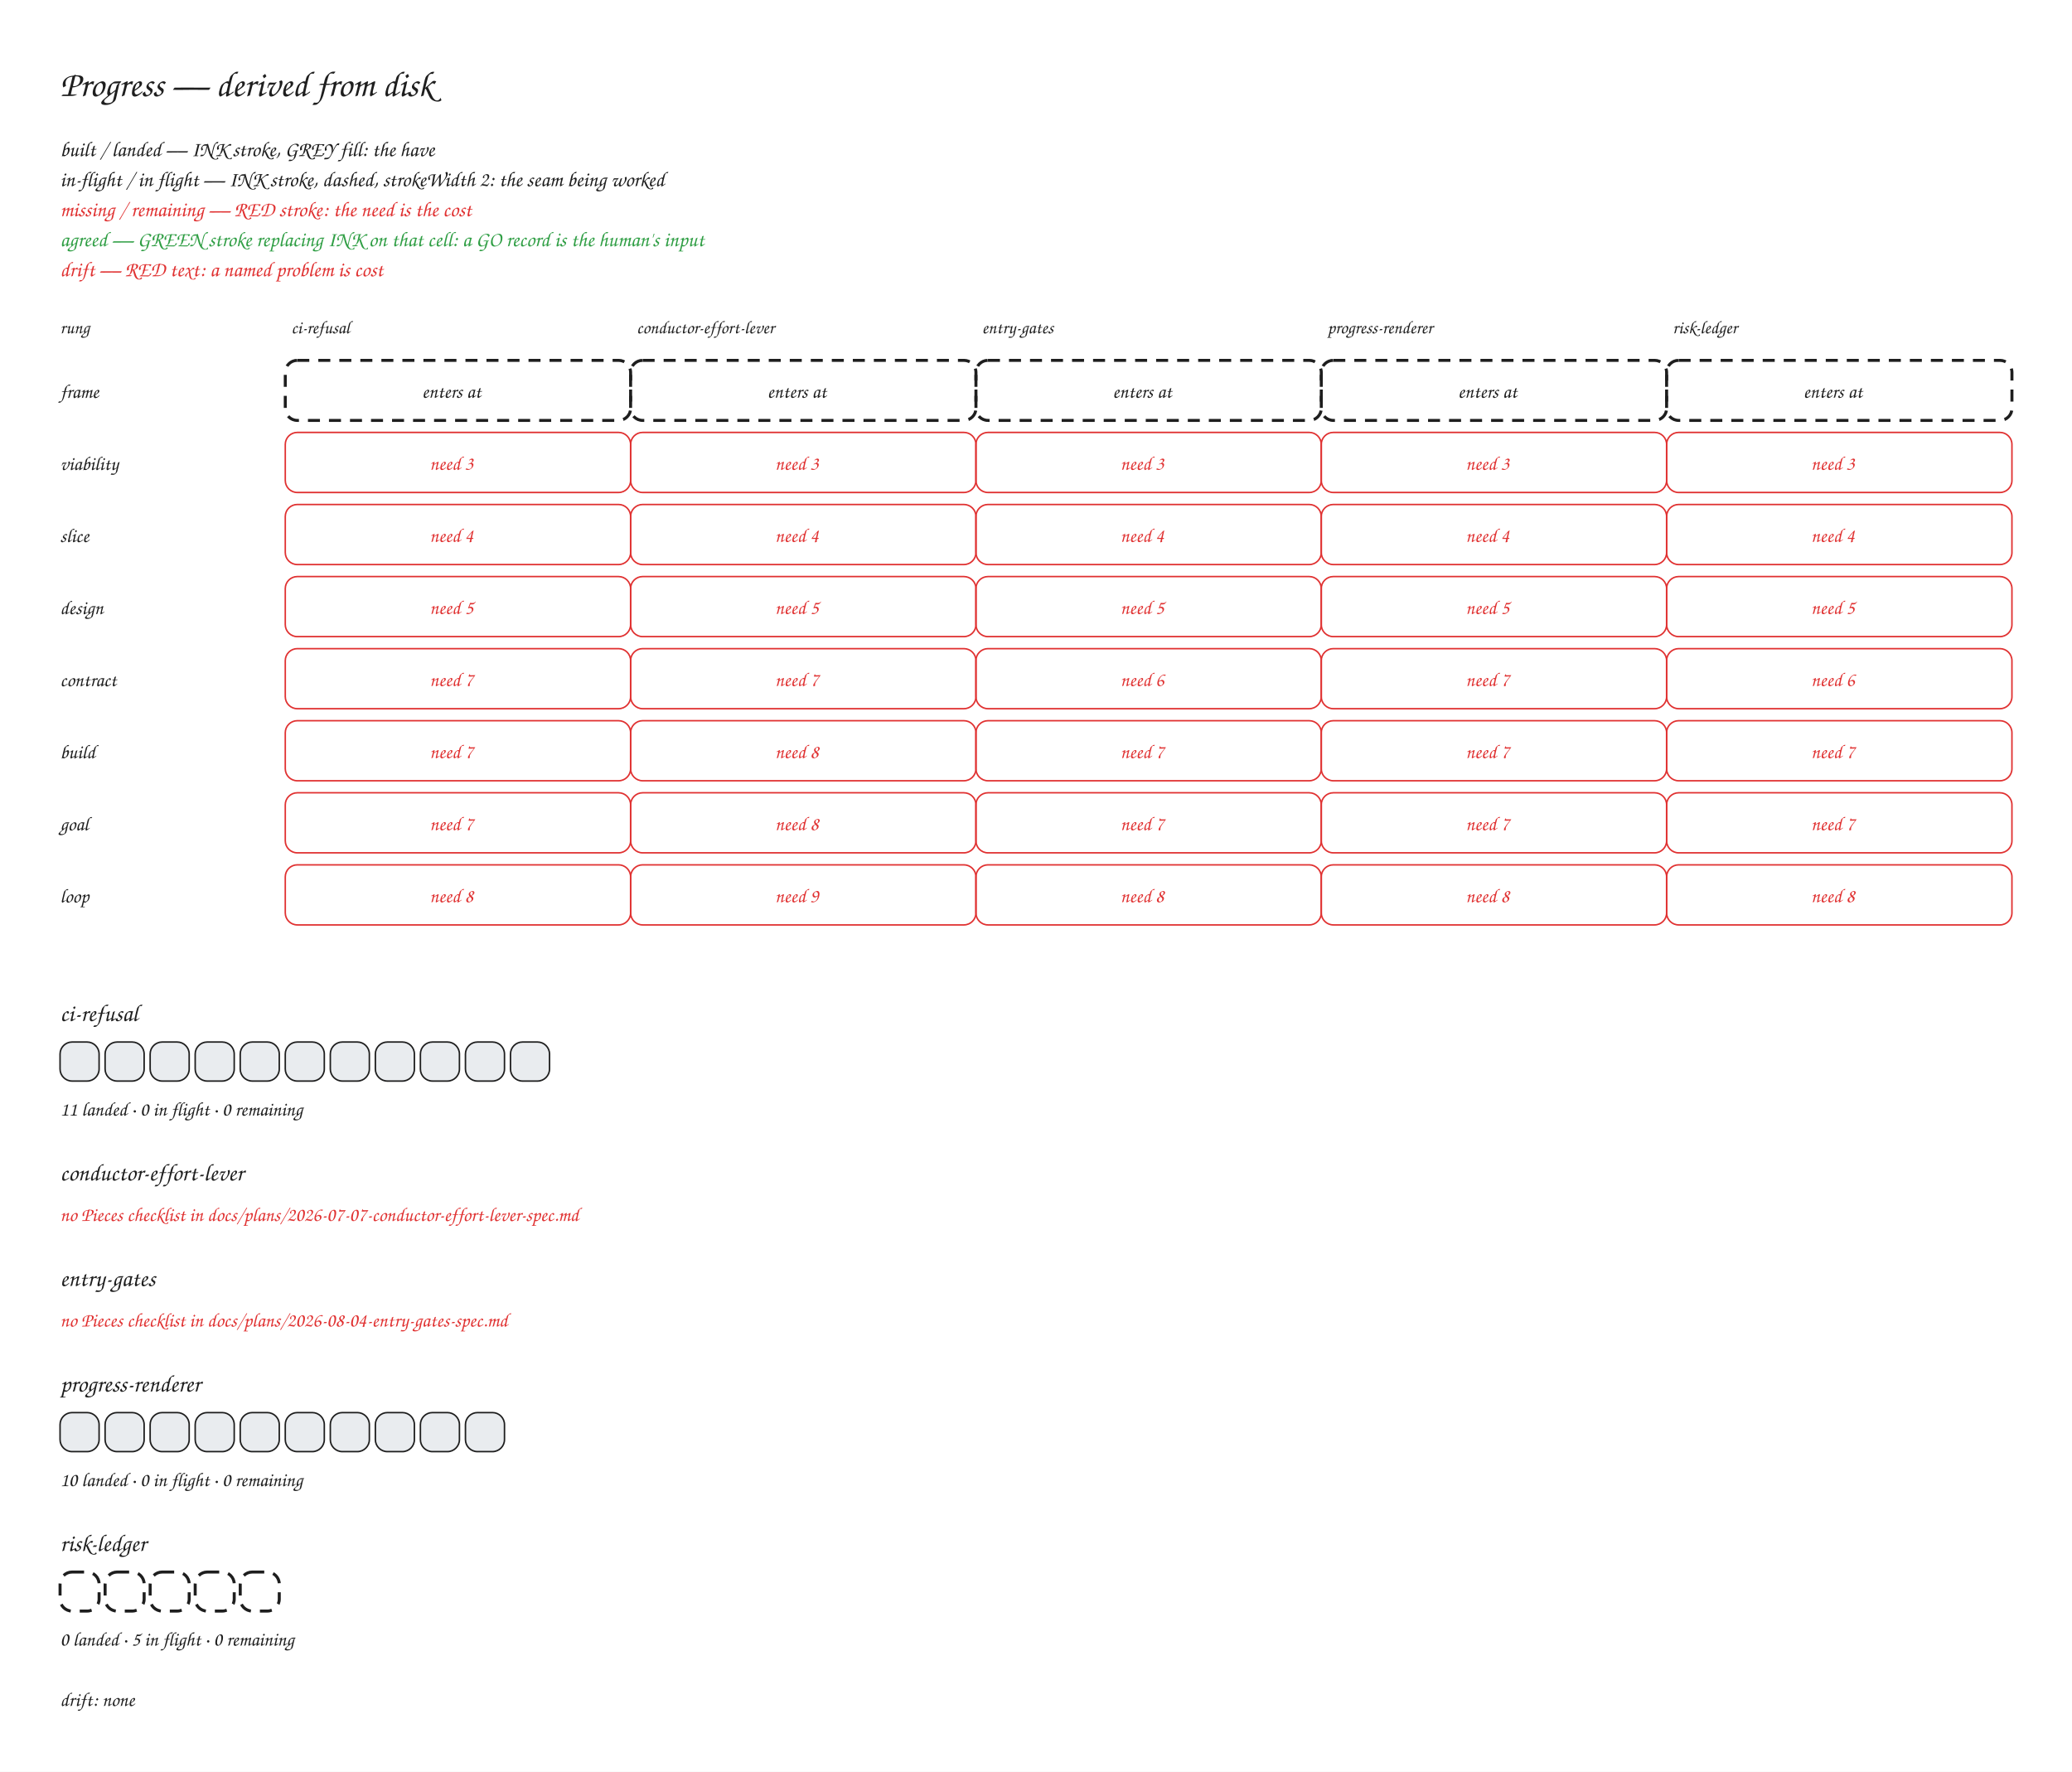
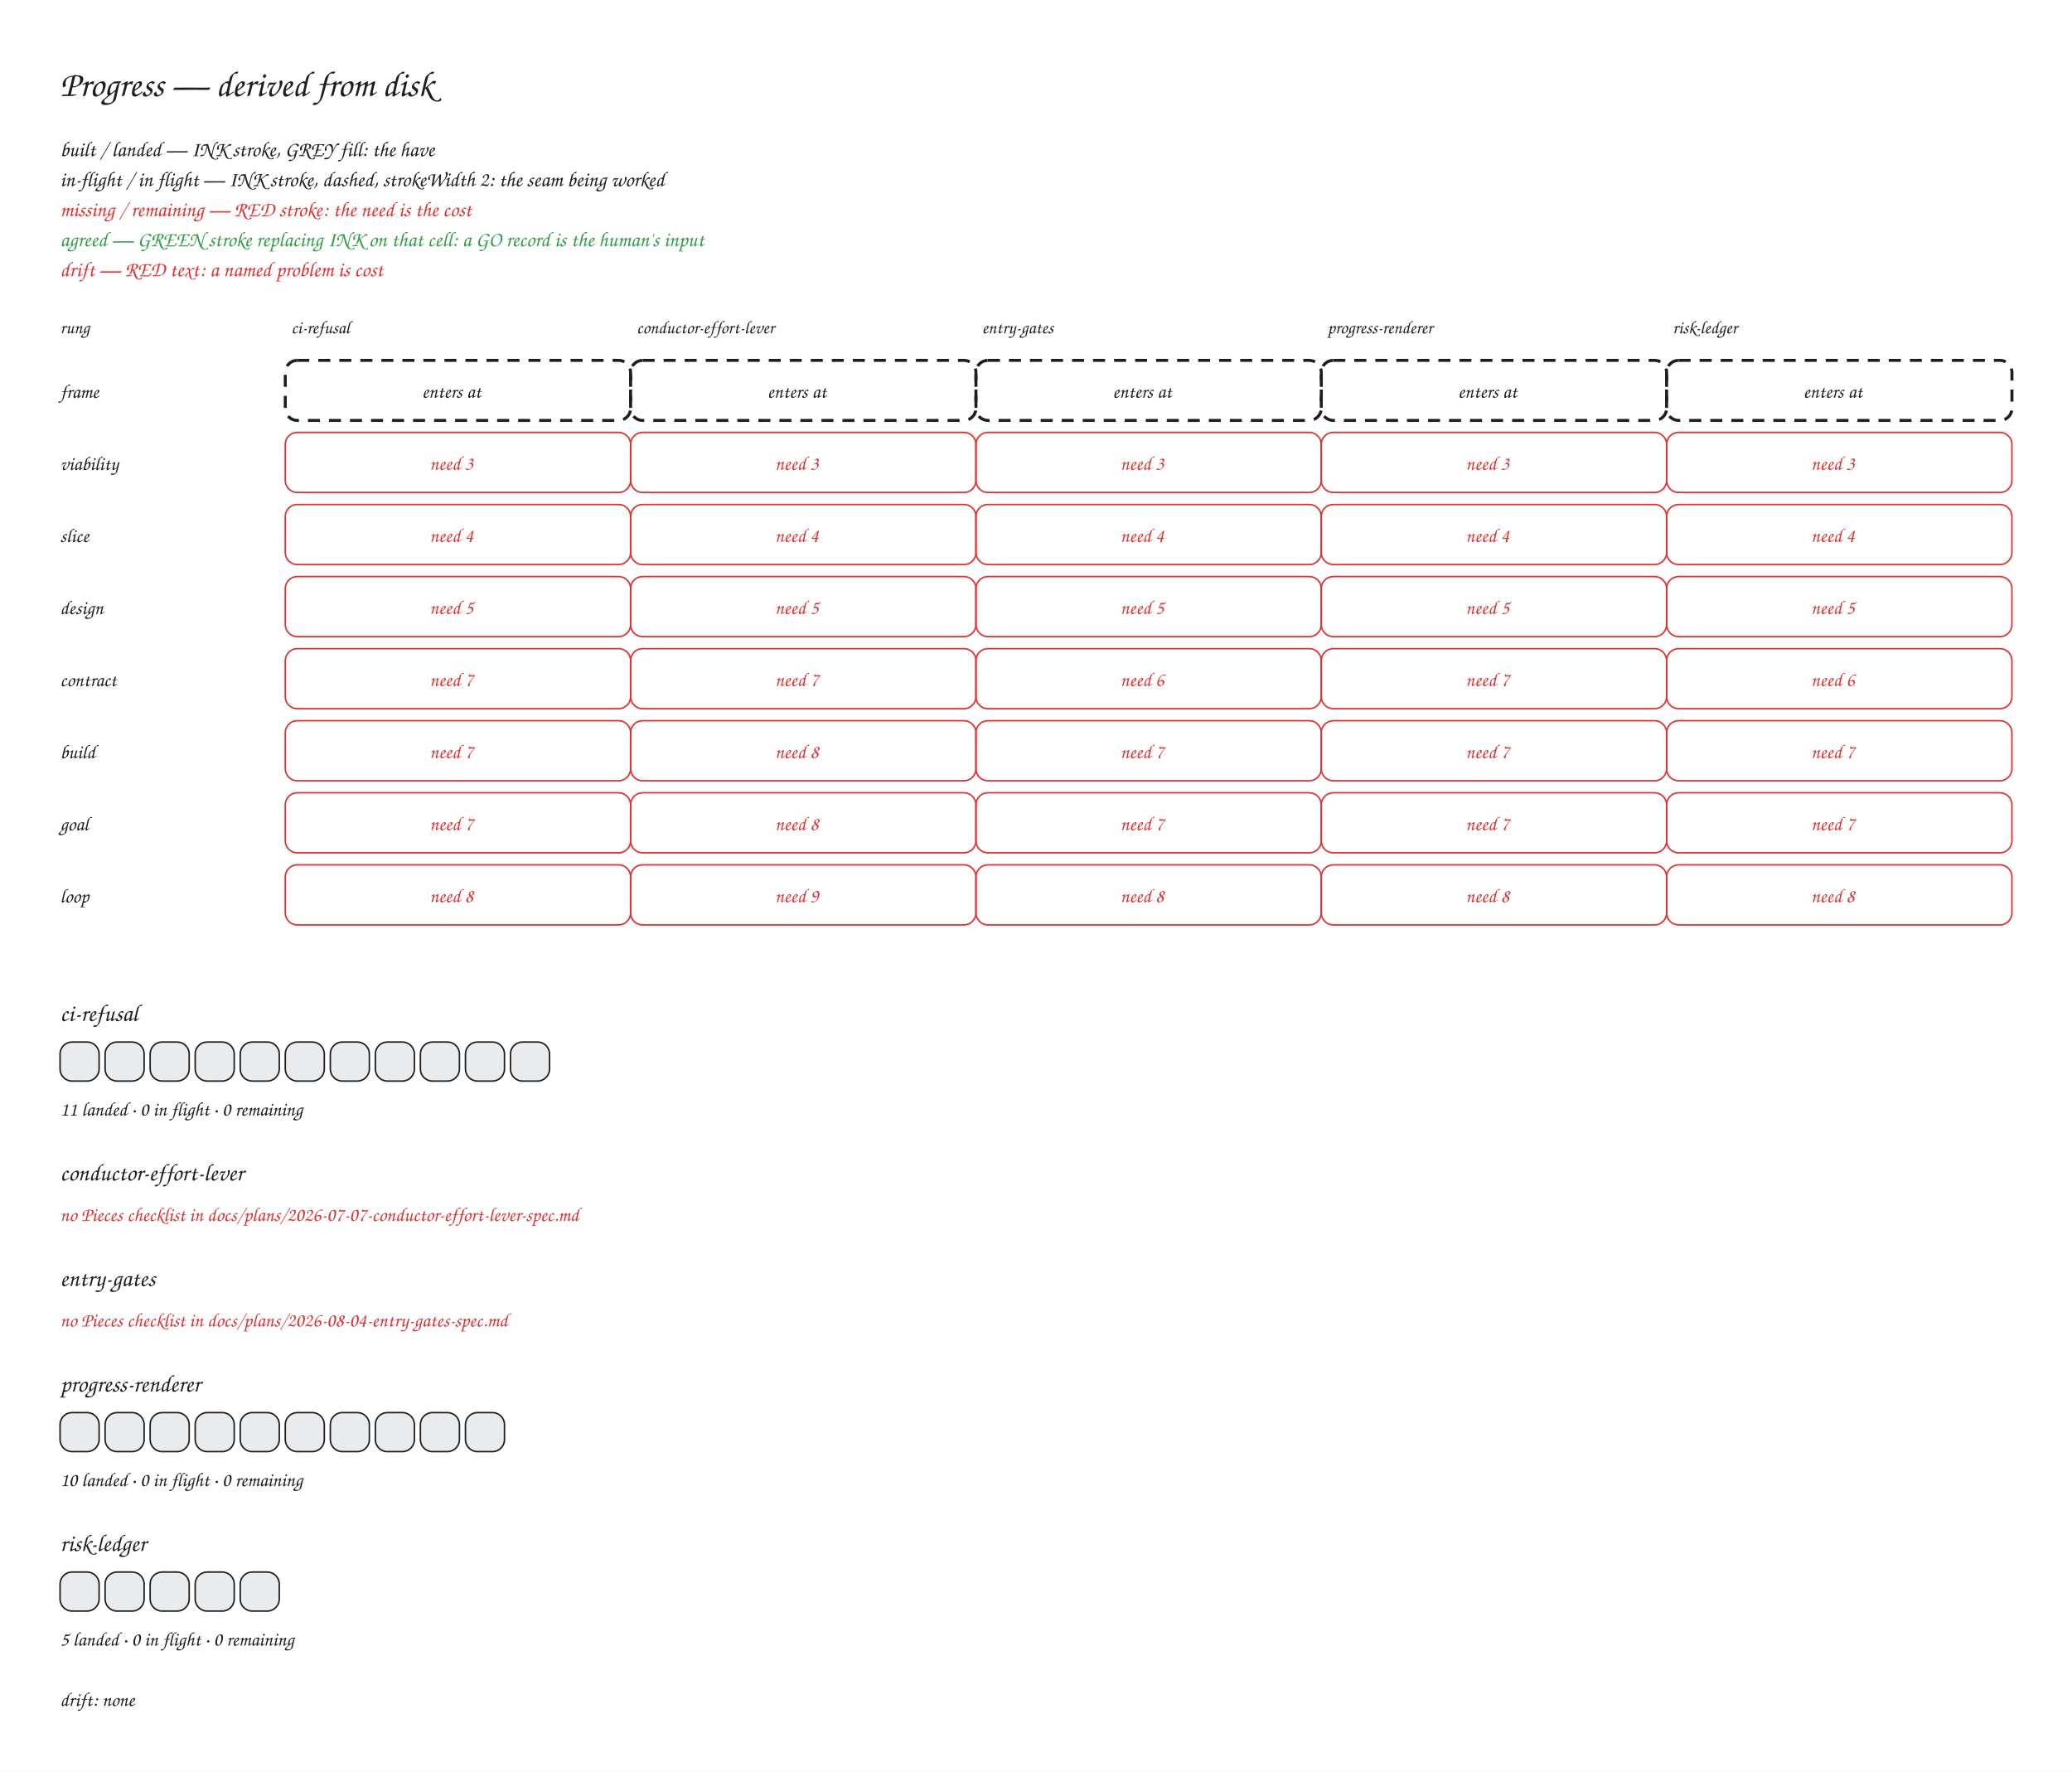
<svg xmlns="http://www.w3.org/2000/svg" width="1380" height="1180" viewBox="260 40 1380 1180">
  <rect x="260" y="40" width="1380" height="1180" fill="#ffffff" />
  <text x="300.0" y="104.0" font-family="'Segoe Print','Bradley Hand','Chalkboard SE','Comic Sans MS',cursive" font-size="24" fill="#1e1e1e" text-anchor="start" xml:space="preserve">
    <tspan x="300.0" dy="0.0">Progress — derived from disk</tspan>
  </text>
  <text x="300.0" y="144.0" font-family="'Segoe Print','Bradley Hand','Chalkboard SE','Comic Sans MS',cursive" font-size="14" fill="#1e1e1e" text-anchor="start" xml:space="preserve">
    <tspan x="300.0" dy="0.0">built / landed — INK stroke, GREY fill: the have</tspan>
  </text>
  <text x="300.0" y="164.0" font-family="'Segoe Print','Bradley Hand','Chalkboard SE','Comic Sans MS',cursive" font-size="14" fill="#1e1e1e" text-anchor="start" xml:space="preserve">
    <tspan x="300.0" dy="0.0">in-flight / in flight — INK stroke, dashed, strokeWidth 2: the seam being worked</tspan>
  </text>
  <text x="300.0" y="184.0" font-family="'Segoe Print','Bradley Hand','Chalkboard SE','Comic Sans MS',cursive" font-size="14" fill="#e03131" text-anchor="start" xml:space="preserve">
    <tspan x="300.0" dy="0.0">missing / remaining — RED stroke: the need is the cost</tspan>
  </text>
  <text x="300.0" y="204.0" font-family="'Segoe Print','Bradley Hand','Chalkboard SE','Comic Sans MS',cursive" font-size="14" fill="#2f9e44" text-anchor="start" xml:space="preserve">
    <tspan x="300.0" dy="0.0">agreed — GREEN stroke replacing INK on that cell: a GO record is the human's input</tspan>
  </text>
  <text x="300.0" y="224.0" font-family="'Segoe Print','Bradley Hand','Chalkboard SE','Comic Sans MS',cursive" font-size="14" fill="#e03131" text-anchor="start" xml:space="preserve">
    <tspan x="300.0" dy="0.0">drift — RED text: a named problem is cost</tspan>
  </text>
  <text x="300.0" y="262.0" font-family="'Segoe Print','Bradley Hand','Chalkboard SE','Comic Sans MS',cursive" font-size="12" fill="#1e1e1e" text-anchor="start" xml:space="preserve">
    <tspan x="300.0" dy="0.0">rung</tspan>
  </text>
  <text x="454.0" y="262.0" font-family="'Segoe Print','Bradley Hand','Chalkboard SE','Comic Sans MS',cursive" font-size="12" fill="#1e1e1e" text-anchor="start" xml:space="preserve">
    <tspan x="454.0" dy="0.0">ci-refusal</tspan>
  </text>
  <text x="684.0" y="262.0" font-family="'Segoe Print','Bradley Hand','Chalkboard SE','Comic Sans MS',cursive" font-size="12" fill="#1e1e1e" text-anchor="start" xml:space="preserve">
    <tspan x="684.0" dy="0.0">conductor-effort-lever</tspan>
  </text>
  <text x="914.0" y="262.0" font-family="'Segoe Print','Bradley Hand','Chalkboard SE','Comic Sans MS',cursive" font-size="12" fill="#1e1e1e" text-anchor="start" xml:space="preserve">
    <tspan x="914.0" dy="0.0">entry-gates</tspan>
  </text>
  <text x="1144.0" y="262.0" font-family="'Segoe Print','Bradley Hand','Chalkboard SE','Comic Sans MS',cursive" font-size="12" fill="#1e1e1e" text-anchor="start" xml:space="preserve">
    <tspan x="1144.0" dy="0.0">progress-renderer</tspan>
  </text>
  <text x="1374.0" y="262.0" font-family="'Segoe Print','Bradley Hand','Chalkboard SE','Comic Sans MS',cursive" font-size="12" fill="#1e1e1e" text-anchor="start" xml:space="preserve">
    <tspan x="1374.0" dy="0.0">risk-ledger</tspan>
  </text>
  <text x="300.0" y="305.0" font-family="'Segoe Print','Bradley Hand','Chalkboard SE','Comic Sans MS',cursive" font-size="13" fill="#1e1e1e" text-anchor="start" xml:space="preserve">
    <tspan x="300.0" dy="0.0">frame</tspan>
  </text>
  <rect x="450.0" y="280.0" width="230.0" height="40.0" rx="8" fill="none" stroke="#1e1e1e" stroke-width="2" stroke-dasharray="8 6" />
  <text x="565.0" y="304.9" font-family="'Segoe Print','Bradley Hand','Chalkboard SE','Comic Sans MS',cursive" font-size="13" fill="#1e1e1e" text-anchor="middle" xml:space="preserve">
    <tspan x="565.0" dy="0.0">enters at</tspan>
  </text>
  <rect x="680.0" y="280.0" width="230.0" height="40.0" rx="8" fill="none" stroke="#1e1e1e" stroke-width="2" stroke-dasharray="8 6" />
  <text x="795.0" y="304.9" font-family="'Segoe Print','Bradley Hand','Chalkboard SE','Comic Sans MS',cursive" font-size="13" fill="#1e1e1e" text-anchor="middle" xml:space="preserve">
    <tspan x="795.0" dy="0.0">enters at</tspan>
  </text>
  <rect x="910.0" y="280.0" width="230.0" height="40.0" rx="8" fill="none" stroke="#1e1e1e" stroke-width="2" stroke-dasharray="8 6" />
  <text x="1025.0" y="304.9" font-family="'Segoe Print','Bradley Hand','Chalkboard SE','Comic Sans MS',cursive" font-size="13" fill="#1e1e1e" text-anchor="middle" xml:space="preserve">
    <tspan x="1025.0" dy="0.0">enters at</tspan>
  </text>
  <rect x="1140.0" y="280.0" width="230.0" height="40.0" rx="8" fill="none" stroke="#1e1e1e" stroke-width="2" stroke-dasharray="8 6" />
  <text x="1255.0" y="304.9" font-family="'Segoe Print','Bradley Hand','Chalkboard SE','Comic Sans MS',cursive" font-size="13" fill="#1e1e1e" text-anchor="middle" xml:space="preserve">
    <tspan x="1255.0" dy="0.0">enters at</tspan>
  </text>
  <rect x="1370.0" y="280.0" width="230.0" height="40.0" rx="8" fill="none" stroke="#1e1e1e" stroke-width="2" stroke-dasharray="8 6" />
  <text x="1485.0" y="304.9" font-family="'Segoe Print','Bradley Hand','Chalkboard SE','Comic Sans MS',cursive" font-size="13" fill="#1e1e1e" text-anchor="middle" xml:space="preserve">
    <tspan x="1485.0" dy="0.0">enters at</tspan>
  </text>
  <text x="300.0" y="353.0" font-family="'Segoe Print','Bradley Hand','Chalkboard SE','Comic Sans MS',cursive" font-size="13" fill="#1e1e1e" text-anchor="start" xml:space="preserve">
    <tspan x="300.0" dy="0.0">viability</tspan>
  </text>
  <rect x="450.0" y="328.0" width="230.0" height="40.0" rx="8" fill="none" stroke="#e03131" stroke-width="1" />
  <text x="565.0" y="352.9" font-family="'Segoe Print','Bradley Hand','Chalkboard SE','Comic Sans MS',cursive" font-size="13" fill="#e03131" text-anchor="middle" xml:space="preserve">
    <tspan x="565.0" dy="0.0">need 3</tspan>
  </text>
  <rect x="680.0" y="328.0" width="230.0" height="40.0" rx="8" fill="none" stroke="#e03131" stroke-width="1" />
  <text x="795.0" y="352.9" font-family="'Segoe Print','Bradley Hand','Chalkboard SE','Comic Sans MS',cursive" font-size="13" fill="#e03131" text-anchor="middle" xml:space="preserve">
    <tspan x="795.0" dy="0.0">need 3</tspan>
  </text>
  <rect x="910.0" y="328.0" width="230.0" height="40.0" rx="8" fill="none" stroke="#e03131" stroke-width="1" />
  <text x="1025.0" y="352.9" font-family="'Segoe Print','Bradley Hand','Chalkboard SE','Comic Sans MS',cursive" font-size="13" fill="#e03131" text-anchor="middle" xml:space="preserve">
    <tspan x="1025.0" dy="0.0">need 3</tspan>
  </text>
  <rect x="1140.0" y="328.0" width="230.0" height="40.0" rx="8" fill="none" stroke="#e03131" stroke-width="1" />
  <text x="1255.0" y="352.9" font-family="'Segoe Print','Bradley Hand','Chalkboard SE','Comic Sans MS',cursive" font-size="13" fill="#e03131" text-anchor="middle" xml:space="preserve">
    <tspan x="1255.0" dy="0.0">need 3</tspan>
  </text>
  <rect x="1370.0" y="328.0" width="230.0" height="40.0" rx="8" fill="none" stroke="#e03131" stroke-width="1" />
  <text x="1485.0" y="352.9" font-family="'Segoe Print','Bradley Hand','Chalkboard SE','Comic Sans MS',cursive" font-size="13" fill="#e03131" text-anchor="middle" xml:space="preserve">
    <tspan x="1485.0" dy="0.0">need 3</tspan>
  </text>
  <text x="300.0" y="401.0" font-family="'Segoe Print','Bradley Hand','Chalkboard SE','Comic Sans MS',cursive" font-size="13" fill="#1e1e1e" text-anchor="start" xml:space="preserve">
    <tspan x="300.0" dy="0.0">slice</tspan>
  </text>
  <rect x="450.0" y="376.0" width="230.0" height="40.0" rx="8" fill="none" stroke="#e03131" stroke-width="1" />
  <text x="565.0" y="400.9" font-family="'Segoe Print','Bradley Hand','Chalkboard SE','Comic Sans MS',cursive" font-size="13" fill="#e03131" text-anchor="middle" xml:space="preserve">
    <tspan x="565.0" dy="0.0">need 4</tspan>
  </text>
  <rect x="680.0" y="376.0" width="230.0" height="40.0" rx="8" fill="none" stroke="#e03131" stroke-width="1" />
  <text x="795.0" y="400.9" font-family="'Segoe Print','Bradley Hand','Chalkboard SE','Comic Sans MS',cursive" font-size="13" fill="#e03131" text-anchor="middle" xml:space="preserve">
    <tspan x="795.0" dy="0.0">need 4</tspan>
  </text>
  <rect x="910.0" y="376.0" width="230.0" height="40.0" rx="8" fill="none" stroke="#e03131" stroke-width="1" />
  <text x="1025.0" y="400.9" font-family="'Segoe Print','Bradley Hand','Chalkboard SE','Comic Sans MS',cursive" font-size="13" fill="#e03131" text-anchor="middle" xml:space="preserve">
    <tspan x="1025.0" dy="0.0">need 4</tspan>
  </text>
  <rect x="1140.0" y="376.0" width="230.0" height="40.0" rx="8" fill="none" stroke="#e03131" stroke-width="1" />
  <text x="1255.0" y="400.9" font-family="'Segoe Print','Bradley Hand','Chalkboard SE','Comic Sans MS',cursive" font-size="13" fill="#e03131" text-anchor="middle" xml:space="preserve">
    <tspan x="1255.0" dy="0.0">need 4</tspan>
  </text>
  <rect x="1370.0" y="376.0" width="230.0" height="40.0" rx="8" fill="none" stroke="#e03131" stroke-width="1" />
  <text x="1485.0" y="400.9" font-family="'Segoe Print','Bradley Hand','Chalkboard SE','Comic Sans MS',cursive" font-size="13" fill="#e03131" text-anchor="middle" xml:space="preserve">
    <tspan x="1485.0" dy="0.0">need 4</tspan>
  </text>
  <text x="300.0" y="449.0" font-family="'Segoe Print','Bradley Hand','Chalkboard SE','Comic Sans MS',cursive" font-size="13" fill="#1e1e1e" text-anchor="start" xml:space="preserve">
    <tspan x="300.0" dy="0.0">design</tspan>
  </text>
  <rect x="450.0" y="424.0" width="230.0" height="40.0" rx="8" fill="none" stroke="#e03131" stroke-width="1" />
  <text x="565.0" y="448.9" font-family="'Segoe Print','Bradley Hand','Chalkboard SE','Comic Sans MS',cursive" font-size="13" fill="#e03131" text-anchor="middle" xml:space="preserve">
    <tspan x="565.0" dy="0.0">need 5</tspan>
  </text>
  <rect x="680.0" y="424.0" width="230.0" height="40.0" rx="8" fill="none" stroke="#e03131" stroke-width="1" />
  <text x="795.0" y="448.9" font-family="'Segoe Print','Bradley Hand','Chalkboard SE','Comic Sans MS',cursive" font-size="13" fill="#e03131" text-anchor="middle" xml:space="preserve">
    <tspan x="795.0" dy="0.0">need 5</tspan>
  </text>
  <rect x="910.0" y="424.0" width="230.0" height="40.0" rx="8" fill="none" stroke="#e03131" stroke-width="1" />
  <text x="1025.0" y="448.9" font-family="'Segoe Print','Bradley Hand','Chalkboard SE','Comic Sans MS',cursive" font-size="13" fill="#e03131" text-anchor="middle" xml:space="preserve">
    <tspan x="1025.0" dy="0.0">need 5</tspan>
  </text>
  <rect x="1140.0" y="424.0" width="230.0" height="40.0" rx="8" fill="none" stroke="#e03131" stroke-width="1" />
  <text x="1255.0" y="448.9" font-family="'Segoe Print','Bradley Hand','Chalkboard SE','Comic Sans MS',cursive" font-size="13" fill="#e03131" text-anchor="middle" xml:space="preserve">
    <tspan x="1255.0" dy="0.0">need 5</tspan>
  </text>
  <rect x="1370.0" y="424.0" width="230.0" height="40.0" rx="8" fill="none" stroke="#e03131" stroke-width="1" />
  <text x="1485.0" y="448.9" font-family="'Segoe Print','Bradley Hand','Chalkboard SE','Comic Sans MS',cursive" font-size="13" fill="#e03131" text-anchor="middle" xml:space="preserve">
    <tspan x="1485.0" dy="0.0">need 5</tspan>
  </text>
  <text x="300.0" y="497.0" font-family="'Segoe Print','Bradley Hand','Chalkboard SE','Comic Sans MS',cursive" font-size="13" fill="#1e1e1e" text-anchor="start" xml:space="preserve">
    <tspan x="300.0" dy="0.0">contract</tspan>
  </text>
  <rect x="450.0" y="472.0" width="230.0" height="40.0" rx="8" fill="none" stroke="#e03131" stroke-width="1" />
  <text x="565.0" y="496.9" font-family="'Segoe Print','Bradley Hand','Chalkboard SE','Comic Sans MS',cursive" font-size="13" fill="#e03131" text-anchor="middle" xml:space="preserve">
    <tspan x="565.0" dy="0.0">need 7</tspan>
  </text>
  <rect x="680.0" y="472.0" width="230.0" height="40.0" rx="8" fill="none" stroke="#e03131" stroke-width="1" />
  <text x="795.0" y="496.9" font-family="'Segoe Print','Bradley Hand','Chalkboard SE','Comic Sans MS',cursive" font-size="13" fill="#e03131" text-anchor="middle" xml:space="preserve">
    <tspan x="795.0" dy="0.0">need 7</tspan>
  </text>
  <rect x="910.0" y="472.0" width="230.0" height="40.0" rx="8" fill="none" stroke="#e03131" stroke-width="1" />
  <text x="1025.0" y="496.9" font-family="'Segoe Print','Bradley Hand','Chalkboard SE','Comic Sans MS',cursive" font-size="13" fill="#e03131" text-anchor="middle" xml:space="preserve">
    <tspan x="1025.0" dy="0.0">need 6</tspan>
  </text>
  <rect x="1140.0" y="472.0" width="230.0" height="40.0" rx="8" fill="none" stroke="#e03131" stroke-width="1" />
  <text x="1255.0" y="496.9" font-family="'Segoe Print','Bradley Hand','Chalkboard SE','Comic Sans MS',cursive" font-size="13" fill="#e03131" text-anchor="middle" xml:space="preserve">
    <tspan x="1255.0" dy="0.0">need 7</tspan>
  </text>
  <rect x="1370.0" y="472.0" width="230.0" height="40.0" rx="8" fill="none" stroke="#e03131" stroke-width="1" />
  <text x="1485.0" y="496.9" font-family="'Segoe Print','Bradley Hand','Chalkboard SE','Comic Sans MS',cursive" font-size="13" fill="#e03131" text-anchor="middle" xml:space="preserve">
    <tspan x="1485.0" dy="0.0">need 6</tspan>
  </text>
  <text x="300.0" y="545.0" font-family="'Segoe Print','Bradley Hand','Chalkboard SE','Comic Sans MS',cursive" font-size="13" fill="#1e1e1e" text-anchor="start" xml:space="preserve">
    <tspan x="300.0" dy="0.0">build</tspan>
  </text>
  <rect x="450.0" y="520.0" width="230.0" height="40.0" rx="8" fill="none" stroke="#e03131" stroke-width="1" />
  <text x="565.0" y="544.9" font-family="'Segoe Print','Bradley Hand','Chalkboard SE','Comic Sans MS',cursive" font-size="13" fill="#e03131" text-anchor="middle" xml:space="preserve">
    <tspan x="565.0" dy="0.0">need 7</tspan>
  </text>
  <rect x="680.0" y="520.0" width="230.0" height="40.0" rx="8" fill="none" stroke="#e03131" stroke-width="1" />
  <text x="795.0" y="544.9" font-family="'Segoe Print','Bradley Hand','Chalkboard SE','Comic Sans MS',cursive" font-size="13" fill="#e03131" text-anchor="middle" xml:space="preserve">
    <tspan x="795.0" dy="0.0">need 8</tspan>
  </text>
  <rect x="910.0" y="520.0" width="230.0" height="40.0" rx="8" fill="none" stroke="#e03131" stroke-width="1" />
  <text x="1025.0" y="544.9" font-family="'Segoe Print','Bradley Hand','Chalkboard SE','Comic Sans MS',cursive" font-size="13" fill="#e03131" text-anchor="middle" xml:space="preserve">
    <tspan x="1025.0" dy="0.0">need 7</tspan>
  </text>
  <rect x="1140.0" y="520.0" width="230.0" height="40.0" rx="8" fill="none" stroke="#e03131" stroke-width="1" />
  <text x="1255.0" y="544.9" font-family="'Segoe Print','Bradley Hand','Chalkboard SE','Comic Sans MS',cursive" font-size="13" fill="#e03131" text-anchor="middle" xml:space="preserve">
    <tspan x="1255.0" dy="0.0">need 7</tspan>
  </text>
  <rect x="1370.0" y="520.0" width="230.0" height="40.0" rx="8" fill="none" stroke="#e03131" stroke-width="1" />
  <text x="1485.0" y="544.9" font-family="'Segoe Print','Bradley Hand','Chalkboard SE','Comic Sans MS',cursive" font-size="13" fill="#e03131" text-anchor="middle" xml:space="preserve">
    <tspan x="1485.0" dy="0.0">need 7</tspan>
  </text>
  <text x="300.0" y="593.0" font-family="'Segoe Print','Bradley Hand','Chalkboard SE','Comic Sans MS',cursive" font-size="13" fill="#1e1e1e" text-anchor="start" xml:space="preserve">
    <tspan x="300.0" dy="0.0">goal</tspan>
  </text>
  <rect x="450.0" y="568.0" width="230.0" height="40.0" rx="8" fill="none" stroke="#e03131" stroke-width="1" />
  <text x="565.0" y="592.9" font-family="'Segoe Print','Bradley Hand','Chalkboard SE','Comic Sans MS',cursive" font-size="13" fill="#e03131" text-anchor="middle" xml:space="preserve">
    <tspan x="565.0" dy="0.0">need 7</tspan>
  </text>
  <rect x="680.0" y="568.0" width="230.0" height="40.0" rx="8" fill="none" stroke="#e03131" stroke-width="1" />
  <text x="795.0" y="592.9" font-family="'Segoe Print','Bradley Hand','Chalkboard SE','Comic Sans MS',cursive" font-size="13" fill="#e03131" text-anchor="middle" xml:space="preserve">
    <tspan x="795.0" dy="0.0">need 8</tspan>
  </text>
  <rect x="910.0" y="568.0" width="230.0" height="40.0" rx="8" fill="none" stroke="#e03131" stroke-width="1" />
  <text x="1025.0" y="592.9" font-family="'Segoe Print','Bradley Hand','Chalkboard SE','Comic Sans MS',cursive" font-size="13" fill="#e03131" text-anchor="middle" xml:space="preserve">
    <tspan x="1025.0" dy="0.0">need 7</tspan>
  </text>
  <rect x="1140.0" y="568.0" width="230.0" height="40.0" rx="8" fill="none" stroke="#e03131" stroke-width="1" />
  <text x="1255.0" y="592.9" font-family="'Segoe Print','Bradley Hand','Chalkboard SE','Comic Sans MS',cursive" font-size="13" fill="#e03131" text-anchor="middle" xml:space="preserve">
    <tspan x="1255.0" dy="0.0">need 7</tspan>
  </text>
  <rect x="1370.0" y="568.0" width="230.0" height="40.0" rx="8" fill="none" stroke="#e03131" stroke-width="1" />
  <text x="1485.0" y="592.9" font-family="'Segoe Print','Bradley Hand','Chalkboard SE','Comic Sans MS',cursive" font-size="13" fill="#e03131" text-anchor="middle" xml:space="preserve">
    <tspan x="1485.0" dy="0.0">need 7</tspan>
  </text>
  <text x="300.0" y="641.0" font-family="'Segoe Print','Bradley Hand','Chalkboard SE','Comic Sans MS',cursive" font-size="13" fill="#1e1e1e" text-anchor="start" xml:space="preserve">
    <tspan x="300.0" dy="0.0">loop</tspan>
  </text>
  <rect x="450.0" y="616.0" width="230.0" height="40.0" rx="8" fill="none" stroke="#e03131" stroke-width="1" />
  <text x="565.0" y="640.9" font-family="'Segoe Print','Bradley Hand','Chalkboard SE','Comic Sans MS',cursive" font-size="13" fill="#e03131" text-anchor="middle" xml:space="preserve">
    <tspan x="565.0" dy="0.0">need 8</tspan>
  </text>
  <rect x="680.0" y="616.0" width="230.0" height="40.0" rx="8" fill="none" stroke="#e03131" stroke-width="1" />
  <text x="795.0" y="640.9" font-family="'Segoe Print','Bradley Hand','Chalkboard SE','Comic Sans MS',cursive" font-size="13" fill="#e03131" text-anchor="middle" xml:space="preserve">
    <tspan x="795.0" dy="0.0">need 9</tspan>
  </text>
  <rect x="910.0" y="616.0" width="230.0" height="40.0" rx="8" fill="none" stroke="#e03131" stroke-width="1" />
  <text x="1025.0" y="640.9" font-family="'Segoe Print','Bradley Hand','Chalkboard SE','Comic Sans MS',cursive" font-size="13" fill="#e03131" text-anchor="middle" xml:space="preserve">
    <tspan x="1025.0" dy="0.0">need 8</tspan>
  </text>
  <rect x="1140.0" y="616.0" width="230.0" height="40.0" rx="8" fill="none" stroke="#e03131" stroke-width="1" />
  <text x="1255.0" y="640.9" font-family="'Segoe Print','Bradley Hand','Chalkboard SE','Comic Sans MS',cursive" font-size="13" fill="#e03131" text-anchor="middle" xml:space="preserve">
    <tspan x="1255.0" dy="0.0">need 8</tspan>
  </text>
  <rect x="1370.0" y="616.0" width="230.0" height="40.0" rx="8" fill="none" stroke="#e03131" stroke-width="1" />
  <text x="1485.0" y="640.9" font-family="'Segoe Print','Bradley Hand','Chalkboard SE','Comic Sans MS',cursive" font-size="13" fill="#e03131" text-anchor="middle" xml:space="preserve">
    <tspan x="1485.0" dy="0.0">need 8</tspan>
  </text>
  <text x="300.0" y="720.0" font-family="'Segoe Print','Bradley Hand','Chalkboard SE','Comic Sans MS',cursive" font-size="16" fill="#1e1e1e" text-anchor="start" xml:space="preserve">
    <tspan x="300.0" dy="0.0">ci-refusal</tspan>
  </text>
  <rect x="300.0" y="734.0" width="26.0" height="26.0" rx="8" fill="#e9ecef" stroke="#1e1e1e" stroke-width="1" />
  <rect x="330.0" y="734.0" width="26.0" height="26.0" rx="8" fill="#e9ecef" stroke="#1e1e1e" stroke-width="1" />
  <rect x="360.0" y="734.0" width="26.0" height="26.0" rx="8" fill="#e9ecef" stroke="#1e1e1e" stroke-width="1" />
  <rect x="390.0" y="734.0" width="26.0" height="26.0" rx="8" fill="#e9ecef" stroke="#1e1e1e" stroke-width="1" />
  <rect x="420.0" y="734.0" width="26.0" height="26.0" rx="8" fill="#e9ecef" stroke="#1e1e1e" stroke-width="1" />
  <rect x="450.0" y="734.0" width="26.0" height="26.0" rx="8" fill="#e9ecef" stroke="#1e1e1e" stroke-width="1" />
  <rect x="480.0" y="734.0" width="26.0" height="26.0" rx="8" fill="#e9ecef" stroke="#1e1e1e" stroke-width="1" />
  <rect x="510.0" y="734.0" width="26.0" height="26.0" rx="8" fill="#e9ecef" stroke="#1e1e1e" stroke-width="1" />
  <rect x="540.0" y="734.0" width="26.0" height="26.0" rx="8" fill="#e9ecef" stroke="#1e1e1e" stroke-width="1" />
  <rect x="570.0" y="734.0" width="26.0" height="26.0" rx="8" fill="#e9ecef" stroke="#1e1e1e" stroke-width="1" />
  <rect x="600.0" y="734.0" width="26.0" height="26.0" rx="8" fill="#e9ecef" stroke="#1e1e1e" stroke-width="1" />
  <text x="300.0" y="783.0" font-family="'Segoe Print','Bradley Hand','Chalkboard SE','Comic Sans MS',cursive" font-size="13" fill="#1e1e1e" text-anchor="start" xml:space="preserve">
    <tspan x="300.0" dy="0.0">11 landed · 0 in flight · 0 remaining</tspan>
  </text>
  <text x="300.0" y="826.2" font-family="'Segoe Print','Bradley Hand','Chalkboard SE','Comic Sans MS',cursive" font-size="16" fill="#1e1e1e" text-anchor="start" xml:space="preserve">
    <tspan x="300.0" dy="0.0">conductor-effort-lever</tspan>
  </text>
  <text x="300.0" y="853.2" font-family="'Segoe Print','Bradley Hand','Chalkboard SE','Comic Sans MS',cursive" font-size="13" fill="#e03131" text-anchor="start" xml:space="preserve">
    <tspan x="300.0" dy="0.0">no Pieces checklist in docs/plans/2026-07-07-conductor-effort-lever-spec.md</tspan>
  </text>
  <text x="300.0" y="896.5" font-family="'Segoe Print','Bradley Hand','Chalkboard SE','Comic Sans MS',cursive" font-size="16" fill="#1e1e1e" text-anchor="start" xml:space="preserve">
    <tspan x="300.0" dy="0.0">entry-gates</tspan>
  </text>
  <text x="300.0" y="923.5" font-family="'Segoe Print','Bradley Hand','Chalkboard SE','Comic Sans MS',cursive" font-size="13" fill="#e03131" text-anchor="start" xml:space="preserve">
    <tspan x="300.0" dy="0.0">no Pieces checklist in docs/plans/2026-08-04-entry-gates-spec.md</tspan>
  </text>
  <text x="300.0" y="966.8" font-family="'Segoe Print','Bradley Hand','Chalkboard SE','Comic Sans MS',cursive" font-size="16" fill="#1e1e1e" text-anchor="start" xml:space="preserve">
    <tspan x="300.0" dy="0.0">progress-renderer</tspan>
  </text>
  <rect x="300.0" y="980.8" width="26.0" height="26.0" rx="8" fill="#e9ecef" stroke="#1e1e1e" stroke-width="1" />
  <rect x="330.0" y="980.8" width="26.0" height="26.0" rx="8" fill="#e9ecef" stroke="#1e1e1e" stroke-width="1" />
  <rect x="360.0" y="980.8" width="26.0" height="26.0" rx="8" fill="#e9ecef" stroke="#1e1e1e" stroke-width="1" />
  <rect x="390.0" y="980.8" width="26.0" height="26.0" rx="8" fill="#e9ecef" stroke="#1e1e1e" stroke-width="1" />
  <rect x="420.0" y="980.8" width="26.0" height="26.0" rx="8" fill="#e9ecef" stroke="#1e1e1e" stroke-width="1" />
  <rect x="450.0" y="980.8" width="26.0" height="26.0" rx="8" fill="#e9ecef" stroke="#1e1e1e" stroke-width="1" />
  <rect x="480.0" y="980.8" width="26.0" height="26.0" rx="8" fill="#e9ecef" stroke="#1e1e1e" stroke-width="1" />
  <rect x="510.0" y="980.8" width="26.0" height="26.0" rx="8" fill="#e9ecef" stroke="#1e1e1e" stroke-width="1" />
  <rect x="540.0" y="980.8" width="26.0" height="26.0" rx="8" fill="#e9ecef" stroke="#1e1e1e" stroke-width="1" />
  <rect x="570.0" y="980.8" width="26.0" height="26.0" rx="8" fill="#e9ecef" stroke="#1e1e1e" stroke-width="1" />
  <text x="300.0" y="1029.8" font-family="'Segoe Print','Bradley Hand','Chalkboard SE','Comic Sans MS',cursive" font-size="13" fill="#1e1e1e" text-anchor="start" xml:space="preserve">
    <tspan x="300.0" dy="0.0">10 landed · 0 in flight · 0 remaining</tspan>
  </text>
  <text x="300.0" y="1073.0" font-family="'Segoe Print','Bradley Hand','Chalkboard SE','Comic Sans MS',cursive" font-size="16" fill="#1e1e1e" text-anchor="start" xml:space="preserve">
    <tspan x="300.0" dy="0.0">risk-ledger</tspan>
  </text>
-   <rect x="300.0" y="1087.0" width="26.0" height="26.0" rx="8" fill="none" stroke="#1e1e1e" stroke-width="2" stroke-dasharray="8 6" />
-   <rect x="330.0" y="1087.0" width="26.0" height="26.0" rx="8" fill="none" stroke="#1e1e1e" stroke-width="2" stroke-dasharray="8 6" />
-   <rect x="360.0" y="1087.0" width="26.0" height="26.0" rx="8" fill="none" stroke="#1e1e1e" stroke-width="2" stroke-dasharray="8 6" />
-   <rect x="390.0" y="1087.0" width="26.0" height="26.0" rx="8" fill="none" stroke="#1e1e1e" stroke-width="2" stroke-dasharray="8 6" />
-   <rect x="420.0" y="1087.0" width="26.0" height="26.0" rx="8" fill="none" stroke="#1e1e1e" stroke-width="2" stroke-dasharray="8 6" />
+   <rect x="300.0" y="1087.0" width="26.0" height="26.0" rx="8" fill="#e9ecef" stroke="#1e1e1e" stroke-width="1" />
+   <rect x="330.0" y="1087.0" width="26.0" height="26.0" rx="8" fill="#e9ecef" stroke="#1e1e1e" stroke-width="1" />
+   <rect x="360.0" y="1087.0" width="26.0" height="26.0" rx="8" fill="#e9ecef" stroke="#1e1e1e" stroke-width="1" />
+   <rect x="390.0" y="1087.0" width="26.0" height="26.0" rx="8" fill="#e9ecef" stroke="#1e1e1e" stroke-width="1" />
+   <rect x="420.0" y="1087.0" width="26.0" height="26.0" rx="8" fill="#e9ecef" stroke="#1e1e1e" stroke-width="1" />
  <text x="300.0" y="1136.0" font-family="'Segoe Print','Bradley Hand','Chalkboard SE','Comic Sans MS',cursive" font-size="13" fill="#1e1e1e" text-anchor="start" xml:space="preserve">
-     <tspan x="300.0" dy="0.0">0 landed · 5 in flight · 0 remaining</tspan>
+     <tspan x="300.0" dy="0.0">5 landed · 0 in flight · 0 remaining</tspan>
  </text>
  <text x="300.0" y="1176.2" font-family="'Segoe Print','Bradley Hand','Chalkboard SE','Comic Sans MS',cursive" font-size="13" fill="#1e1e1e" text-anchor="start" xml:space="preserve">
    <tspan x="300.0" dy="0.0">drift: none</tspan>
  </text>
</svg>
